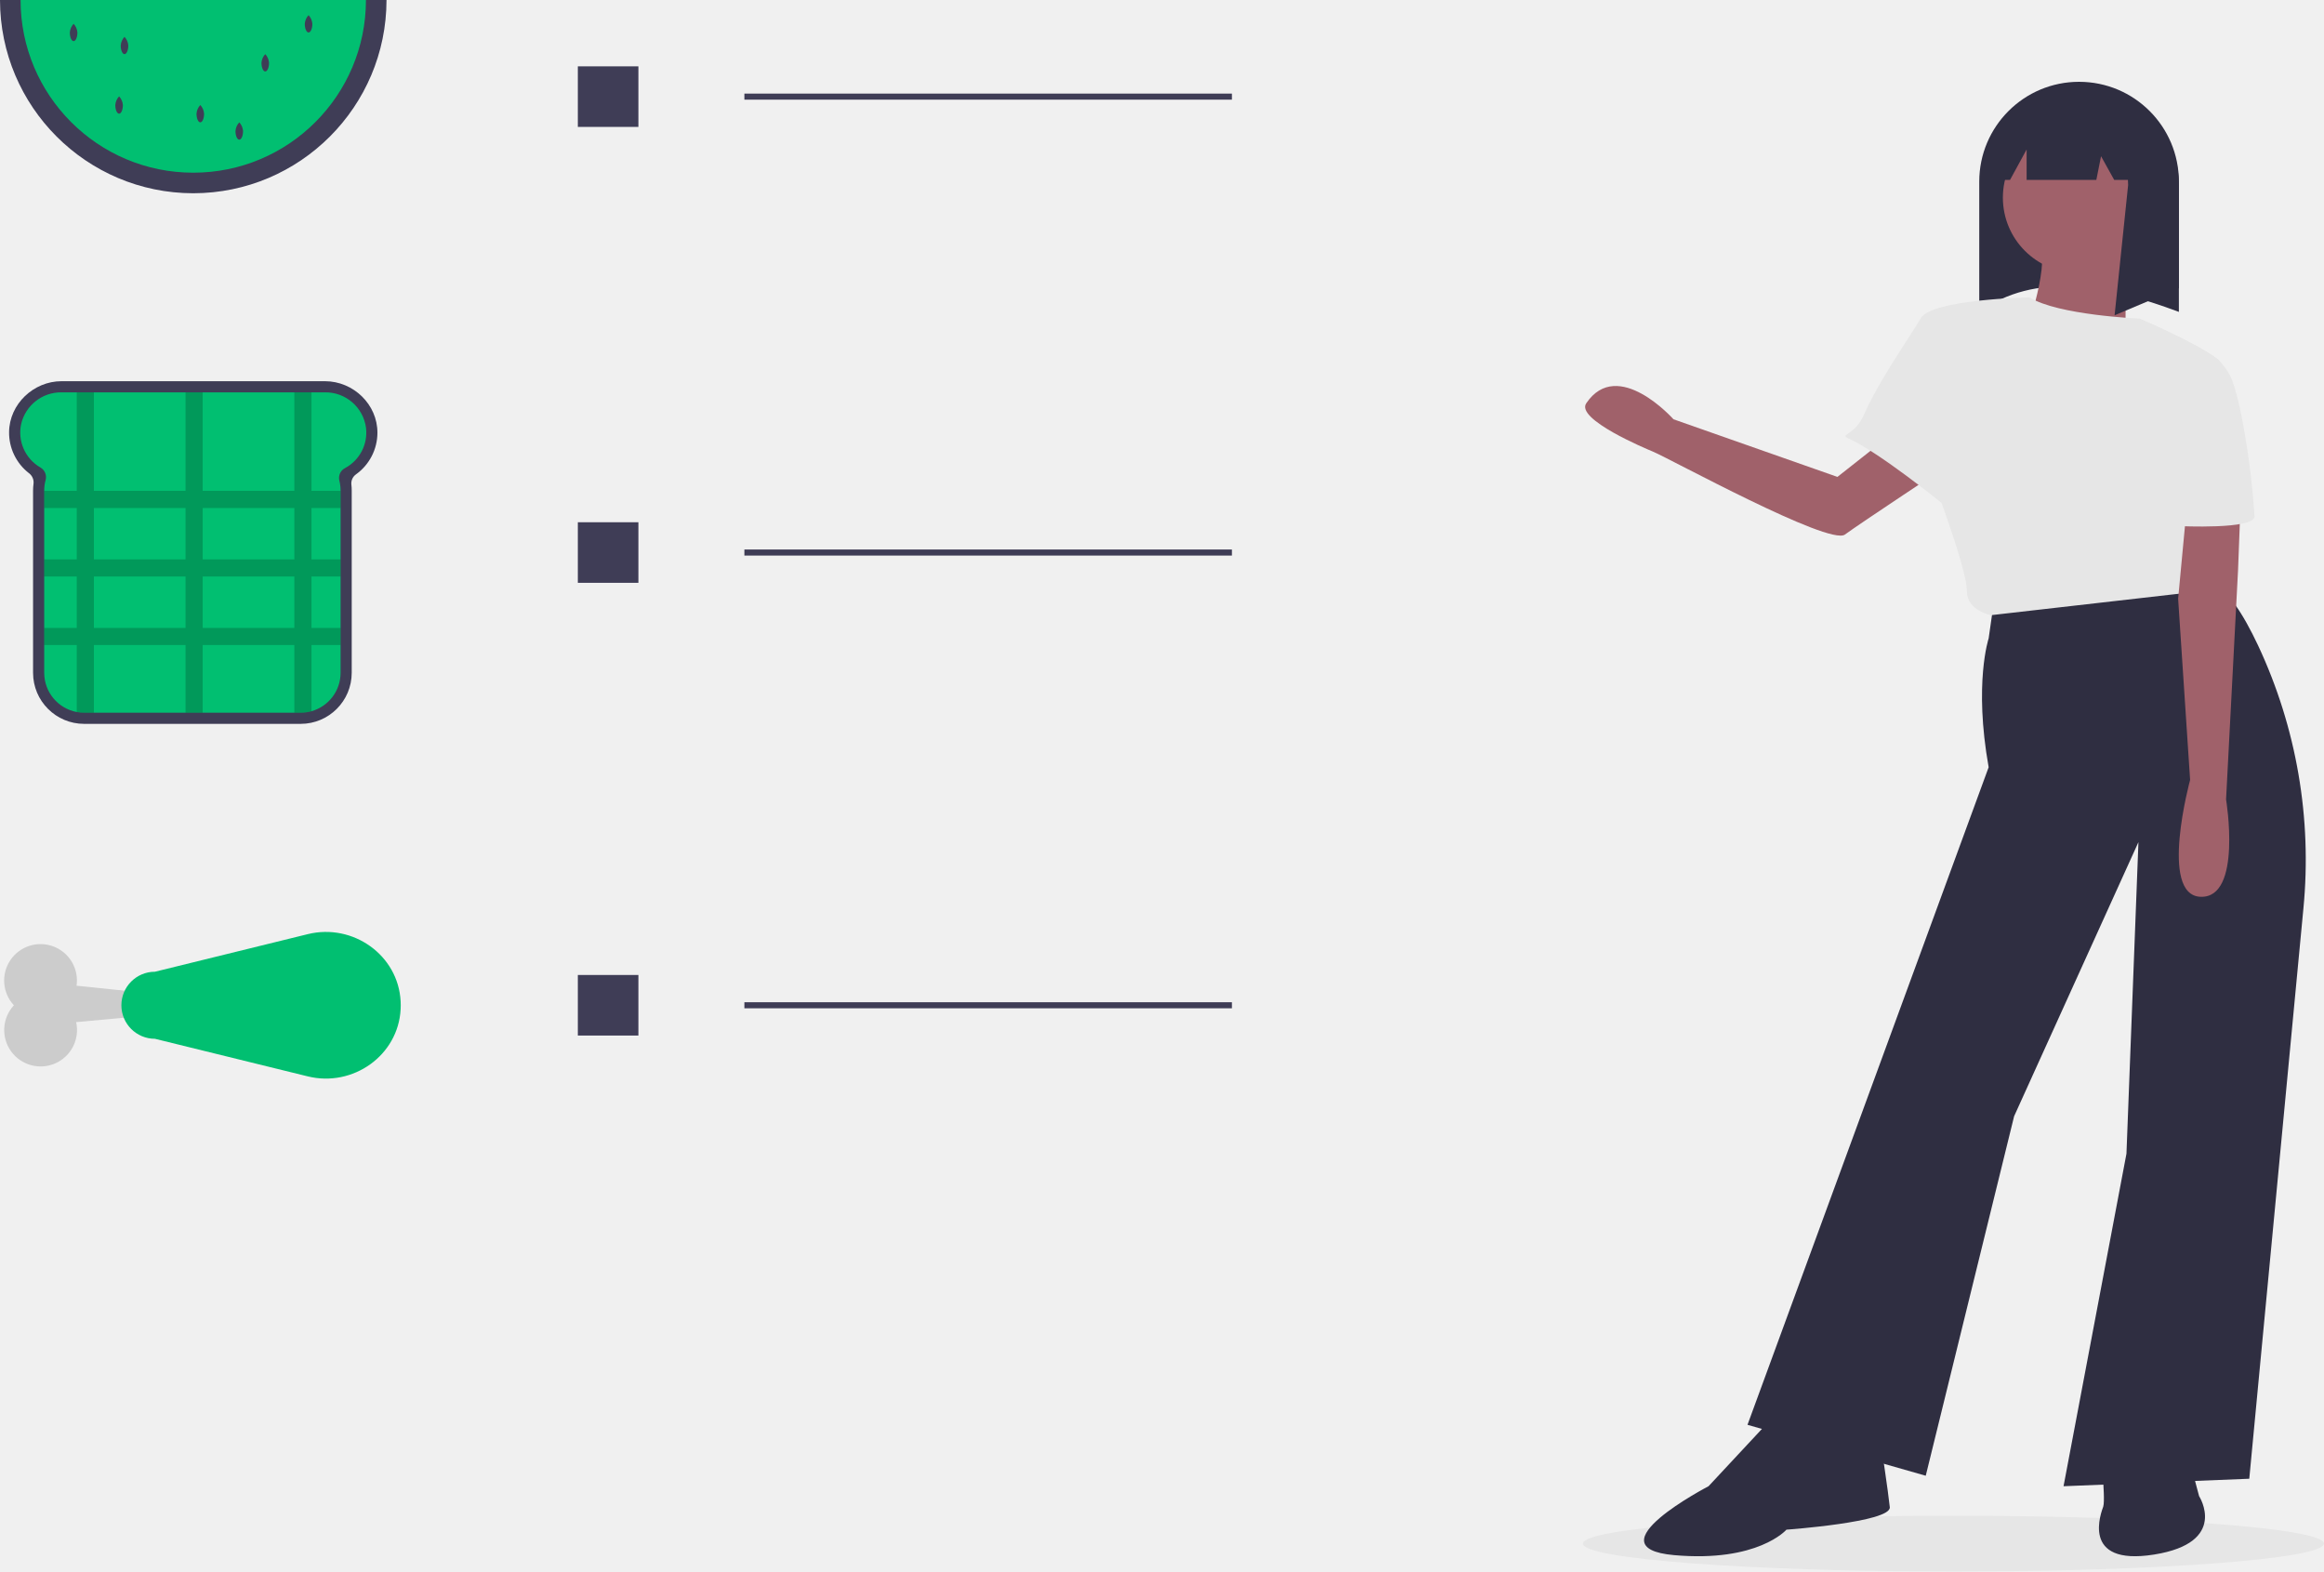
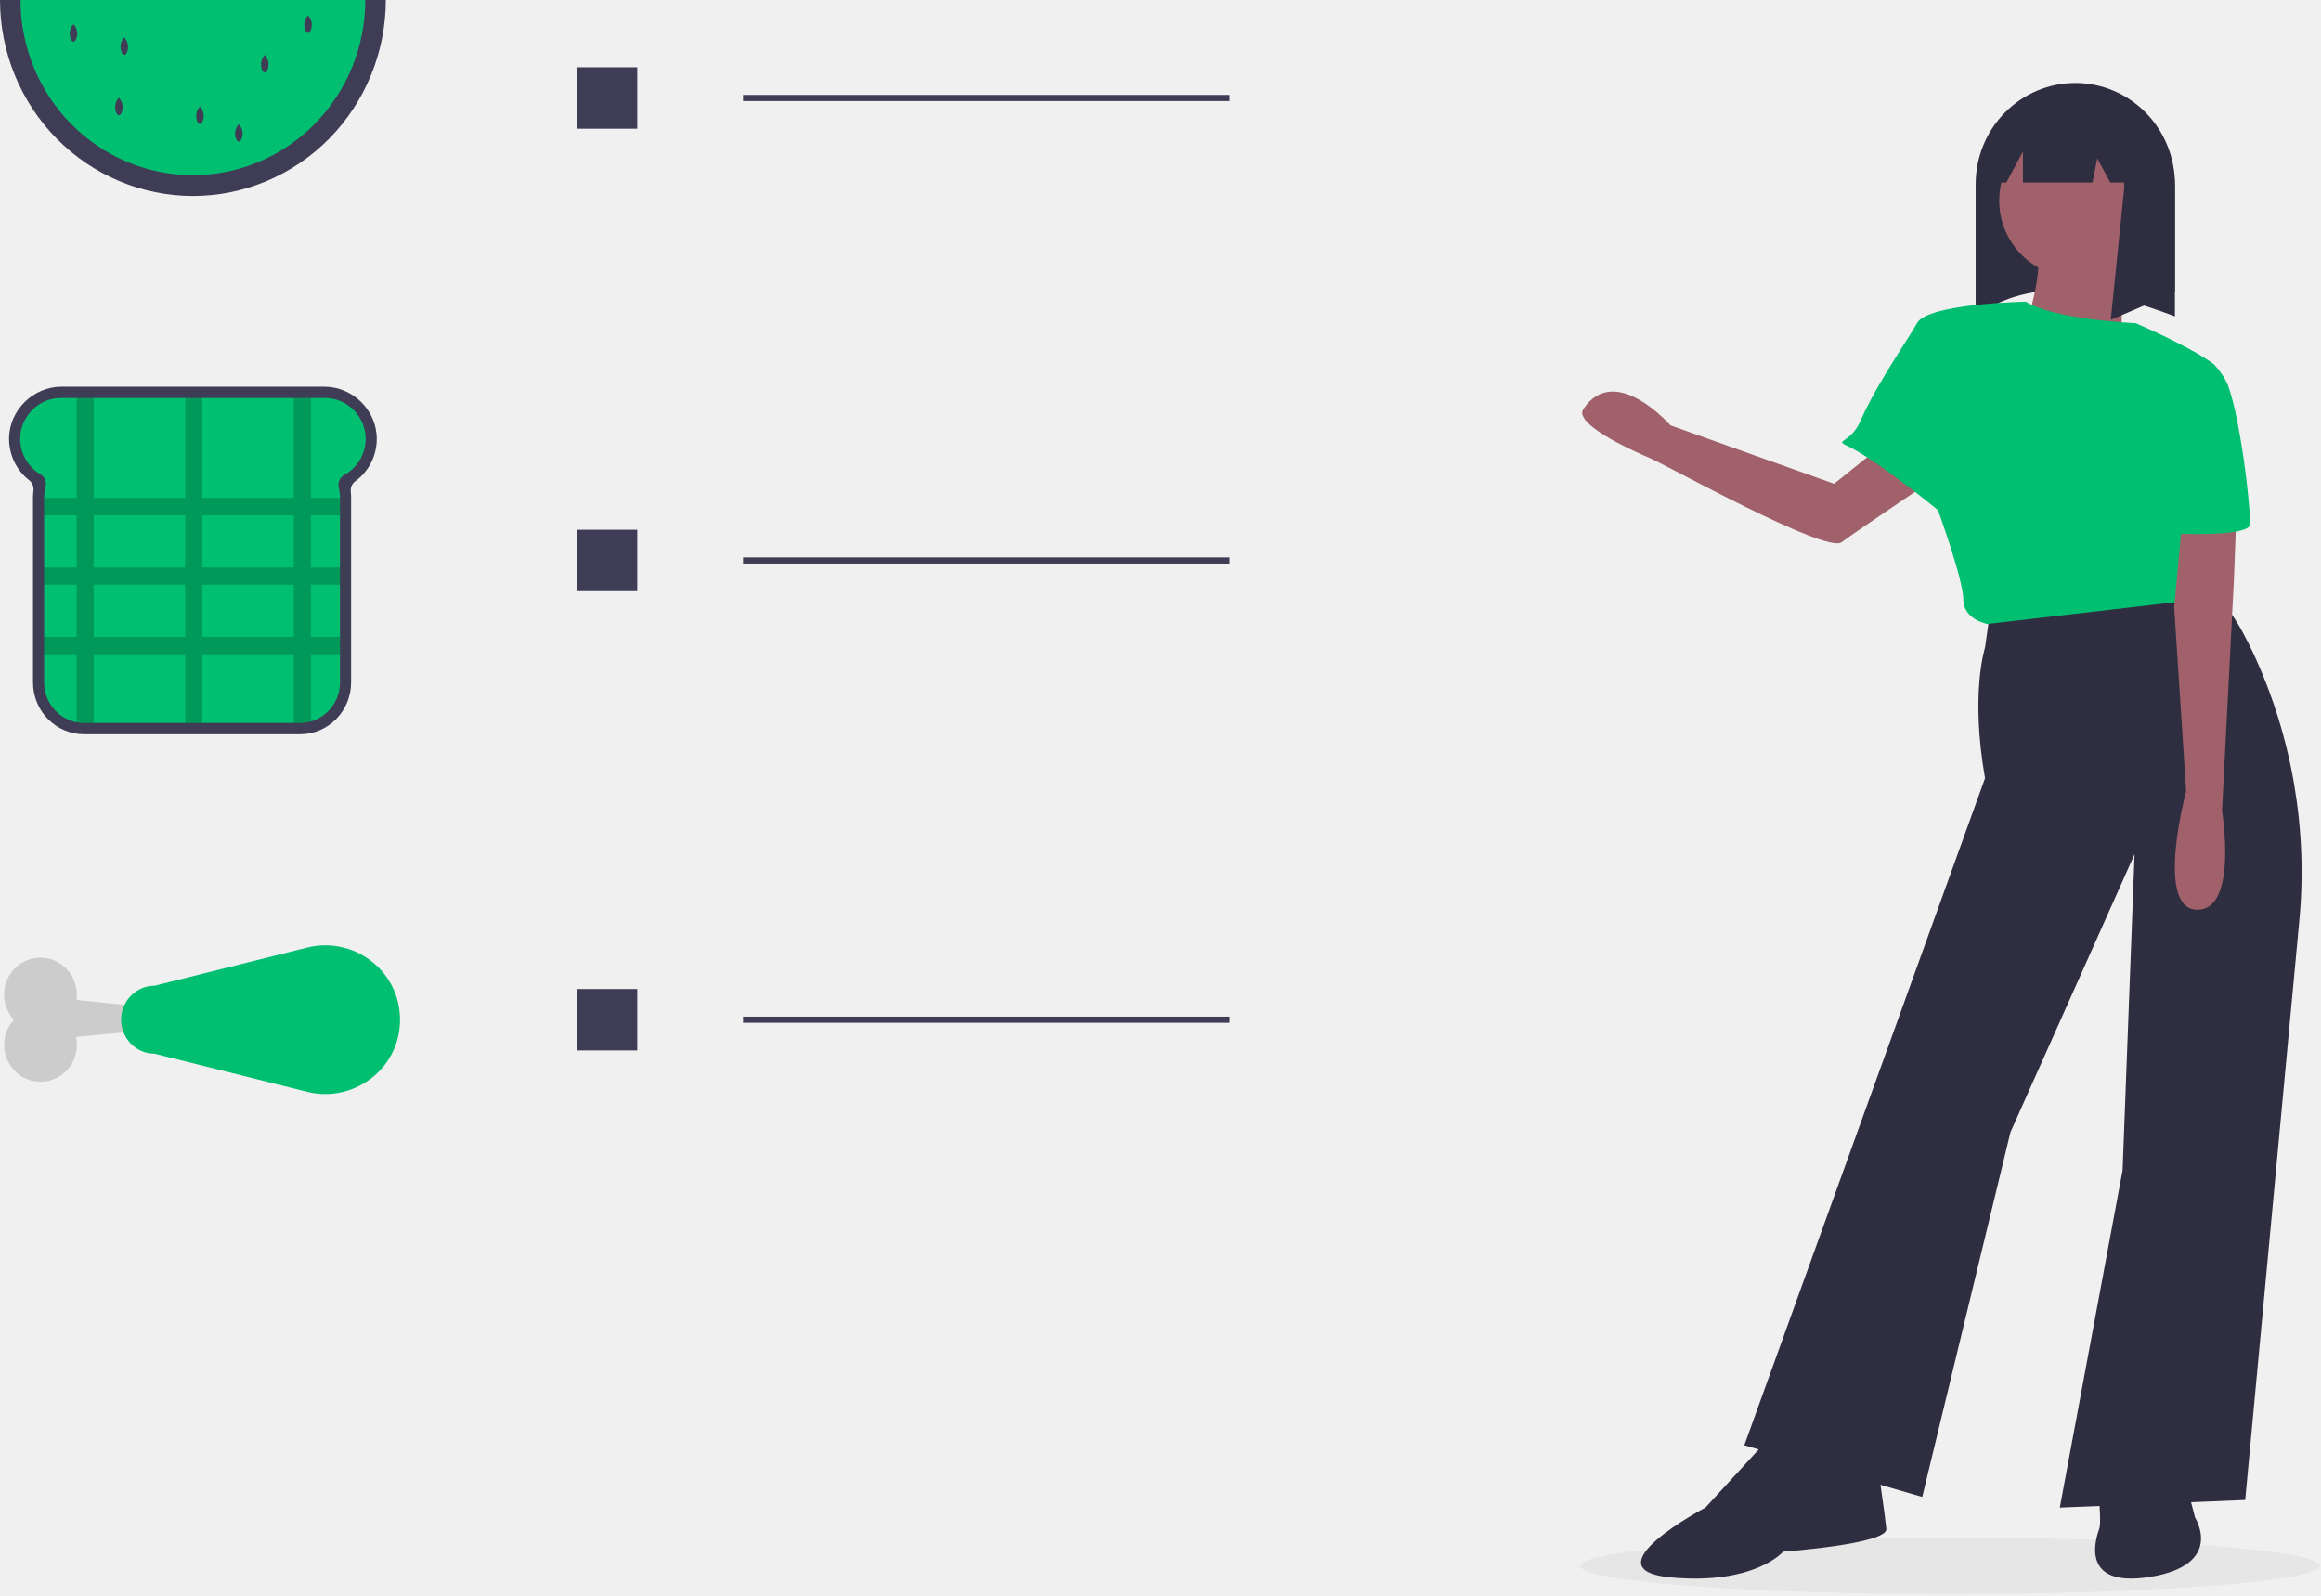
- <svg xmlns="http://www.w3.org/2000/svg" data-name="Layer 1" width="767.457" height="518.945" viewBox="0 0 767.457 518.945">
-   <ellipse cx="645.091" cy="509.733" rx="122.366" ry="9.212" fill="#e6e6e6" />
-   <path d="M340.909,333.454c.039-9.376-7.949-17.045-17.325-17.045h-87.003c-9.228,0-17.201,7.542-17.309,16.77a16.936,16.936,0,0,0,6.57,13.611,3.789,3.789,0,0,1,1.5,3.468,16.853,16.853,0,0,0-.151,2.256v60.18a16.868,16.868,0,0,0,16.868,16.868h71.495a16.868,16.868,0,0,0,16.868-16.868V352.513a16.957,16.957,0,0,0-.115-1.976,3.659,3.659,0,0,1,1.539-3.378A16.946,16.946,0,0,0,340.909,333.454Z" transform="translate(-216.2716 -190.5273)" fill="#3f3d56" />
-   <path d="M337.142,331.803a13.495,13.495,0,0,0-13.505-11.717H236.556a13.528,13.528,0,0,0-13.301,10.478,13.317,13.317,0,0,0,6.365,14.342,3.663,3.663,0,0,1,1.714,4.147,13.059,13.059,0,0,0-.464,3.462v60.174a13.198,13.198,0,0,0,10.749,12.967,13.358,13.358,0,0,0,2.444.226h71.495a13.046,13.046,0,0,0,3.57-.492,13.191,13.191,0,0,0,9.618-12.696V352.51a13.132,13.132,0,0,0-.407-3.247,3.768,3.768,0,0,1-.113-.9,3.668,3.668,0,0,1,1.946-3.236l.006-.006A13.29,13.29,0,0,0,337.142,331.803Z" transform="translate(-216.2716 -190.5273)" fill="#01bf71" />
-   <path d="M328.746,358.275v-5.658H319.128v-32.531h-5.658v32.531h-30.268v-32.531h-5.658v32.531h-30.268v-32.531h-5.658v32.531H230.87v5.658h10.749V375.248H230.87v5.658h10.749v16.973H230.87v5.658h10.749v22.121a13.358,13.358,0,0,0,2.444.226h3.213V403.536h30.268v22.347h5.658V403.536h30.268v22.347h2.088a13.046,13.046,0,0,0,3.57-.492V403.536h9.618v-5.658H319.128V380.906h9.618V375.248H319.128V358.275Zm-81.469,0h30.268V375.248h-30.268Zm0,39.603V380.906h30.268v16.973Zm66.194,0h-30.268V380.906h30.268Zm0-22.63h-30.268V358.275h30.268Z" transform="translate(-216.2716 -190.5273)" opacity="0.2" />
-   <path d="M340.513,190.527a60.422,60.422,0,1,1-120.845,0H340.513Z" transform="translate(-216.2716 -190.5273)" fill="#01bf71" />
-   <path d="M241.835,201.253c0,1.58-.56,2.86-1.251,2.86s-1.251-1.281-1.251-2.86a4.662,4.662,0,0,1,1.251-2.86A4.661,4.661,0,0,1,241.835,201.253Z" transform="translate(-216.2716 -190.5273)" fill="#3f3d56" />
-   <path d="M305.118,211.264c0,1.58-.56,2.86-1.251,2.86s-1.251-1.281-1.251-2.86a4.662,4.662,0,0,1,1.251-2.86A4.662,4.662,0,0,1,305.118,211.264Z" transform="translate(-216.2716 -190.5273)" fill="#3f3d56" />
-   <path d="M258.639,205.544c0,1.58-.56,2.86-1.251,2.86s-1.251-1.281-1.251-2.86a4.662,4.662,0,0,1,1.251-2.86A4.662,4.662,0,0,1,258.639,205.544Z" transform="translate(-216.2716 -190.5273)" fill="#3f3d56" />
-   <path d="M283.666,228.068c0,1.58-.56,2.86-1.251,2.86s-1.251-1.281-1.251-2.86a4.662,4.662,0,0,1,1.251-2.86A4.662,4.662,0,0,1,283.666,228.068Z" transform="translate(-216.2716 -190.5273)" fill="#3f3d56" />
-   <path d="M256.851,225.208c0,1.58-.56,2.86-1.251,2.86s-1.251-1.281-1.251-2.86a4.661,4.661,0,0,1,1.251-2.86A4.662,4.662,0,0,1,256.851,225.208Z" transform="translate(-216.2716 -190.5273)" fill="#3f3d56" />
-   <path d="M319.419,198.393c0,1.58-.56,2.86-1.251,2.86s-1.251-1.281-1.251-2.86a4.662,4.662,0,0,1,1.251-2.86A4.662,4.662,0,0,1,319.419,198.393Z" transform="translate(-216.2716 -190.5273)" fill="#3f3d56" />
-   <path d="M296.537,233.788c0,1.58-.56,2.86-1.251,2.86s-1.251-1.281-1.251-2.86a4.662,4.662,0,0,1,1.251-2.86A4.662,4.662,0,0,1,296.537,233.788Z" transform="translate(-216.2716 -190.5273)" fill="#3f3d56" />
-   <path d="M280.091,254.346a63.891,63.891,0,0,1-63.819-63.819h6.793a57.026,57.026,0,1,0,114.052,0h6.793A63.891,63.891,0,0,1,280.091,254.346Z" transform="translate(-216.2716 -190.5273)" fill="#3f3d56" />
-   <rect x="190.819" y="21.909" width="20" height="20" fill="#3f3d56" />
-   <rect x="245.819" y="30.909" width="161" height="2" fill="#3f3d56" />
-   <rect x="190.819" y="172.458" width="20" height="20" fill="#3f3d56" />
-   <rect x="245.819" y="181.458" width="161" height="2" fill="#3f3d56" />
-   <rect x="190.819" y="321.959" width="20" height="20" fill="#3f3d56" />
-   <rect x="245.819" y="330.959" width="161" height="2" fill="#3f3d56" />
-   <path d="M848.596,327.872,823.048,348.009,768.913,328.983s-18.406-20.703-28.815-5.283c-3.565,5.281,19.784,15.038,21.986,15.944,5.507,2.267,58.258,31.207,63.428,27.41S859.765,344.054,859.765,344.054Z" transform="translate(-216.2716 -190.5273)" fill="#a0616a" />
-   <path d="M935.806,293.52c-24.214-9.048-47.247-13.329-65.922,0v-43.017a32.961,32.961,0,0,1,32.961-32.961h0a32.961,32.961,0,0,1,32.961,32.961Z" transform="translate(-216.2716 -190.5273)" fill="#2f2e41" />
-   <path d="M874.965,387.491l-1.979,13.85s-4.946,14.839,0,42.539l-79.638,217.149L852.211,677.848l29.184-118.715,41.056-90.52-3.957,102.886L897.718,681.311l61.336-2.473,17.873-188.293a166.793,166.793,0,0,0-14.945-86.825c-4.958-10.53-10.289-18.829-15.127-20.034C932.344,380.072,874.965,387.491,874.965,387.491Z" transform="translate(-216.2716 -190.5273)" fill="#2f2e41" />
-   <path d="M800.768,659.546l-20.28,21.764s-39.077,20.28-11.377,22.754,37.098-8.409,37.098-8.409,34.625-2.473,34.131-7.42-2.968-21.27-2.968-21.27Z" transform="translate(-216.2716 -190.5273)" fill="#2f2e41" />
-   <path d="M910.826,664.794v15.334s.495,6.43,0,7.914-7.914,19.786,16.818,15.829,14.839-19.291,14.839-19.291l-5.936-22.259Z" transform="translate(-216.2716 -190.5273)" fill="#2f2e41" />
-   <circle cx="686.27" cy="65.265" r="24.856" fill="#a0616a" />
-   <path d="M919.73,269.519s-3.463,32.647,0,38.582-35.12-5.936-35.12-5.936,8.409-22.259,5.441-31.163S919.73,269.519,919.73,269.519Z" transform="translate(-216.2716 -190.5273)" fill="#a0616a" />
-   <path d="M939.516,363.501l7.914,21.764-73.702,8.409s-7.914-1.484-7.914-7.914-8.409-29.184-8.409-29.184-20.595-16.692-30.488-21.144c-3.586-1.613,1.778-.947,4.796-7.793.905-2.058,1.988-4.229,3.171-6.43.965-1.805,2.003-3.636,3.067-5.441,1.291-2.201,2.622-4.368,3.913-6.43,3.908-6.237,7.474-11.481,8.617-13.603,3.463-6.43,36.015-7.004,36.015-7.004,9.309,5.857,36.203,7.004,36.203,7.004s18.5,7.741,26.206,13.603C949.463,309.758,939.516,363.501,939.516,363.501Z" transform="translate(-216.2716 -190.5273)" fill="#e6e6e6" />
-   <path d="M923.515,225.954v-.59l-.702.039a32.986,32.986,0,0,0-28.349-5.665,32.844,32.844,0,0,1,12.652,6.537L883.292,227.598l-10.056,22.346h6.805l5.485-10.056v10.056h23.017l1.564-7.821,4.345,7.821H918.975c.028.558.071,1.111.071,1.676l-4.469,43.017,21.229-8.939V251.62A32.892,32.892,0,0,0,923.515,225.954Z" transform="translate(-216.2716 -190.5273)" fill="#2f2e41" />
-   <path d="M956.828,339.758l-1.484,39.077-3.957,75.681s5.441,32.647-8.409,32.152-3.463-38.582-3.463-38.582l-3.957-59.852,3.957-42.045Z" transform="translate(-216.2716 -190.5273)" fill="#a0616a" />
-   <path d="M960.786,361.028c0,4.452-24.98,3.215-24.98,3.215L922.698,295.735s18.5,7.741,26.206,13.603a23.23,23.23,0,0,1,4.388,6.43c.589,1.588,1.147,3.428,1.677,5.441.524,1.998,1.014,4.17,1.474,6.43A263.162,263.162,0,0,1,960.786,361.028Z" transform="translate(-216.2716 -190.5273)" fill="#e6e6e6" />
-   <path d="M279.418,519.951l-37.862-3.92a12.02,12.02,0,1,0-20.696,6.466,12.025,12.025,0,1,0,20.563,5.559l37.995-3.493Z" transform="translate(-216.2716 -190.5273)" fill="#ccc" />
-   <path d="M317.92,545.973c14.884,3.66,29.879-6.897,30.655-22.205q.032-.637.032-1.282t-.032-1.282c-.776-15.308-15.77-25.865-30.655-22.205l-50.494,12.417a11.07,11.07,0,1,0,0,22.14Z" transform="translate(-216.2716 -190.5273)" fill="#01bf71" />
+ <svg xmlns="http://www.w3.org/2000/svg" width="736" height="506" viewBox="0 0 736 506" fill="none">
+   <g clip-path="url(#clip0_61_71)">
+     <path d="M618.322 505.46C683.098 505.46 735.61 501.443 735.61 496.487C735.61 491.532 683.098 487.515 618.322 487.515C553.545 487.515 501.033 491.532 501.033 496.487C501.033 501.443 553.545 505.46 618.322 505.46Z" fill="#E6E6E6" />
+     <path d="M119.466 139.213C119.503 130.081 111.847 122.611 102.86 122.611H19.467C10.622 122.611 2.98 129.957 2.877 138.945C2.844 141.499 3.397 144.026 4.49 146.326C5.582 148.627 7.186 150.638 9.174 152.201C9.684 152.587 10.085 153.102 10.337 153.695C10.59 154.288 10.685 154.938 10.613 155.579C10.516 156.307 10.467 157.042 10.467 157.776V216.392C10.467 218.55 10.886 220.686 11.698 222.68C12.511 224.673 13.701 226.484 15.203 228.01C16.704 229.535 18.487 230.746 20.448 231.571C22.41 232.397 24.512 232.822 26.635 232.822H95.163C99.451 232.822 103.564 231.091 106.596 228.01C109.628 224.929 111.331 220.75 111.331 216.392V157.776C111.332 157.133 111.295 156.491 111.221 155.852C111.156 155.22 111.258 154.581 111.518 154.003C111.777 153.424 112.184 152.927 112.697 152.562C114.783 151.039 116.485 149.035 117.661 146.715C118.838 144.394 119.456 141.823 119.466 139.213Z" fill="#3F3D56" />
+     <path d="M115.854 137.605C115.438 134.425 113.893 131.51 111.509 129.408C109.124 127.306 106.066 126.162 102.91 126.192H19.442C16.491 126.166 13.62 127.162 11.302 129.018C8.984 130.873 7.358 133.477 6.693 136.398C6.124 139.083 6.407 141.882 7.504 144.393C8.6 146.903 10.452 148.995 12.794 150.367C13.47 150.76 13.998 151.37 14.295 152.101C14.593 152.832 14.643 153.643 14.437 154.407C14.141 155.505 13.991 156.64 13.992 157.779V216.389C13.993 219.385 15.022 222.286 16.903 224.592C18.785 226.898 21.399 228.464 24.296 229.019C25.068 229.166 25.852 229.24 26.638 229.24H95.166C96.323 229.242 97.475 229.08 98.588 228.76C101.241 228.002 103.577 226.383 105.241 224.151C106.905 221.919 107.806 219.195 107.807 216.395V157.773C107.807 156.707 107.676 155.644 107.416 154.61C107.346 154.324 107.309 154.03 107.308 153.734C107.308 153.086 107.482 152.451 107.811 151.896C108.139 151.34 108.61 150.886 109.173 150.582L109.179 150.577C111.45 149.352 113.303 147.457 114.494 145.142C115.686 142.826 116.16 140.199 115.854 137.605V137.605Z" fill="#01BF71" />
+     <path opacity="0.2" d="M107.807 163.389V157.878H98.588V126.192H93.165V157.878H64.153V126.192H58.73V157.878H29.718V126.192H24.296V157.878H13.992V163.389H24.296V179.92H13.992V185.431H24.296V201.963H13.992V207.473H24.296V229.019C25.068 229.166 25.852 229.239 26.638 229.24H29.718V207.473H58.73V229.24H64.153V207.473H93.165V229.24H95.166C96.323 229.241 97.475 229.08 98.588 228.76V207.473H107.807V201.962H98.588V185.431H107.807V179.92H98.588V163.389H107.807ZM29.718 163.389H58.73V179.92H29.718V163.389ZM29.718 201.962V185.431H58.73V201.962H29.718ZM93.165 201.962H64.153V185.431H93.165V201.962ZM93.165 179.92H64.153V163.389H93.165V179.92Z" fill="black" />
+     <path d="M119.086 0C119.086 7.729 117.588 15.382 114.677 22.522C111.767 29.662 107.501 36.15 102.123 41.615C96.745 47.08 90.36 51.415 83.334 54.372C76.307 57.33 68.776 58.852 61.171 58.852C53.565 58.852 46.034 57.33 39.008 54.372C31.981 51.415 25.596 47.08 20.218 41.615C14.841 36.15 10.575 29.662 7.664 22.522C4.754 15.382 3.256 7.729 3.256 0H119.086Z" fill="#01BF71" />
+     <path d="M24.503 10.447C24.503 11.986 23.966 13.233 23.303 13.233C22.641 13.233 22.104 11.986 22.104 10.447C22.177 9.406 22.6 8.422 23.303 7.661C24.006 8.422 24.43 9.406 24.503 10.447V10.447Z" fill="#3F3D56" />
+     <path d="M85.159 20.198C85.159 21.736 84.622 22.984 83.96 22.984C83.297 22.984 82.76 21.736 82.76 20.198C82.833 19.157 83.257 18.173 83.96 17.412C84.663 18.173 85.086 19.157 85.159 20.198Z" fill="#3F3D56" />
+     <path d="M40.609 14.626C40.609 16.165 40.072 17.412 39.41 17.412C38.747 17.412 38.21 16.165 38.21 14.626C38.283 13.585 38.707 12.601 39.41 11.84C40.113 12.601 40.536 13.585 40.609 14.626Z" fill="#3F3D56" />
+     <path d="M64.598 36.565C64.598 38.104 64.061 39.351 63.398 39.351C62.736 39.351 62.199 38.104 62.199 36.565C62.272 35.524 62.695 34.54 63.398 33.779C64.101 34.54 64.525 35.524 64.598 36.565V36.565Z" fill="#3F3D56" />
+     <path d="M38.896 33.779C38.896 35.318 38.359 36.565 37.696 36.565C37.034 36.565 36.497 35.318 36.497 33.779C36.57 32.738 36.993 31.754 37.696 30.993C38.399 31.754 38.823 32.738 38.896 33.779V33.779Z" fill="#3F3D56" />
+     <path d="M98.867 7.661C98.867 9.2 98.33 10.447 97.667 10.447C97.005 10.447 96.468 9.2 96.468 7.661C96.541 6.62 96.964 5.636 97.667 4.875C98.371 5.636 98.794 6.62 98.867 7.661Z" fill="#3F3D56" />
+     <path d="M76.934 42.137C76.934 43.675 76.397 44.923 75.735 44.923C75.073 44.923 74.536 43.675 74.536 42.137C74.609 41.096 75.032 40.112 75.735 39.351C76.438 40.112 76.862 41.096 76.934 42.137V42.137Z" fill="#3F3D56" />
+     <path d="M61.171 62.16C44.953 62.142 29.404 55.587 17.937 43.934C6.469 32.28 0.018 16.48 0 0H6.511C6.511 7.294 7.925 14.517 10.672 21.256C13.419 27.995 17.445 34.118 22.52 39.276C27.596 44.433 33.622 48.525 40.253 51.316C46.885 54.107 53.993 55.544 61.171 55.544C68.349 55.544 75.456 54.107 82.088 51.316C88.719 48.525 94.745 44.433 99.821 39.276C104.896 34.118 108.922 27.995 111.669 21.256C114.416 14.517 115.83 7.294 115.83 0H122.341C122.323 16.48 115.872 32.28 104.404 43.934C92.937 55.587 77.388 62.142 61.171 62.16Z" fill="#3F3D56" />
+     <path d="M202.071 21.34H182.901V40.82H202.071V21.34Z" fill="#3F3D56" />
+     <path d="M389.938 30.106H235.618V32.054H389.938V30.106Z" fill="#3F3D56" />
+     <path d="M202.071 167.976H182.901V187.456H202.071V167.976Z" fill="#3F3D56" />
+     <path d="M389.938 176.742H235.618V178.69H389.938V176.742Z" fill="#3F3D56" />
+     <path d="M202.071 313.593H182.901V333.073H202.071V313.593Z" fill="#3F3D56" />
+     <path d="M389.938 322.359H235.618V324.307H389.938V322.359Z" fill="#3F3D56" />
+     <path d="M606.085 133.775L581.597 153.389L529.708 134.858C529.708 134.858 512.066 114.692 502.089 129.712C498.672 134.856 521.052 144.359 523.163 145.242C528.442 147.45 579.004 175.638 583.959 171.94C588.914 168.242 616.791 149.537 616.791 149.537L606.085 133.775Z" fill="#A0616A" />
+     <path d="M689.676 100.316C666.468 91.504 644.39 87.334 626.49 100.316V58.417C626.49 54.201 627.307 50.026 628.895 46.131C630.482 42.236 632.809 38.697 635.743 35.716C638.677 32.735 642.16 30.37 645.993 28.757C649.826 27.143 653.934 26.313 658.083 26.313H658.083C662.232 26.313 666.34 27.143 670.173 28.757C674.006 30.37 677.489 32.735 680.423 35.716C683.357 38.697 685.684 42.236 687.271 46.131C688.859 50.026 689.676 54.201 689.676 58.417L689.676 100.316Z" fill="#2F2E41" />
+     <path d="M631.36 191.846L629.463 205.336C629.463 205.336 624.722 219.79 629.463 246.77L553.13 458.276L609.55 474.657L637.523 359.027L676.875 270.86L673.082 371.072L653.169 478.03L711.96 475.621L729.092 292.221C731.862 263.236 726.914 234.027 714.767 207.652C710.014 197.396 704.904 189.312 700.267 188.139C686.357 184.619 631.36 191.846 631.36 191.846Z" fill="#2F2E41" />
+     <path d="M560.242 456.831L540.803 478.03C540.803 478.03 503.347 497.783 529.898 500.192C556.449 502.601 565.457 492.002 565.457 492.002C565.457 492.002 598.645 489.593 598.171 484.775C597.697 479.957 595.326 464.058 595.326 464.058L560.242 456.831Z" fill="#2F2E41" />
+     <path d="M665.733 461.943V476.878C665.733 476.878 666.207 483.141 665.733 484.587C665.259 486.032 658.147 503.858 681.853 500.004C705.559 496.15 696.077 481.214 696.077 481.214L690.387 459.534L665.733 461.943Z" fill="#2F2E41" />
+     <path d="M657.792 87.779C670.95 87.779 681.616 76.94 681.616 63.569C681.616 50.198 670.95 39.359 657.792 39.359C644.634 39.359 633.967 50.198 633.967 63.569C633.967 76.94 644.634 87.779 657.792 87.779Z" fill="#A0616A" />
+     <path d="M674.267 76.939C674.267 76.939 670.949 108.737 674.267 114.518C677.586 120.3 640.605 108.737 640.605 108.737C640.605 108.737 648.665 87.056 645.82 78.384C642.976 69.712 674.267 76.939 674.267 76.939Z" fill="#A0616A" />
+     <path d="M693.232 168.479L700.818 189.678L630.175 197.868C630.175 197.868 622.589 196.423 622.589 190.16C622.589 183.896 614.529 161.734 614.529 161.734C614.529 161.734 594.788 145.475 585.306 141.139C581.869 139.568 587.011 140.217 589.903 133.549C590.77 131.545 591.809 129.43 592.942 127.286C593.866 125.527 594.862 123.745 595.881 121.986C597.119 119.842 598.394 117.732 599.632 115.723C603.377 109.647 606.796 104.54 607.891 102.474C611.21 96.21 642.412 95.651 642.412 95.651C651.334 101.356 677.112 102.474 677.112 102.474C677.112 102.474 694.844 110.014 702.231 115.723C702.767 116.132 693.232 168.479 693.232 168.479Z" fill="#01BF71" />
+     <path d="M677.896 34.506V33.931L677.223 33.969C673.404 31.013 668.972 28.98 664.264 28.024C659.556 27.068 654.695 27.214 650.051 28.451C654.503 29.647 658.642 31.82 662.178 34.818L639.341 36.107L629.703 57.873H636.226L641.483 48.079V57.873H663.545L665.044 50.255L669.209 57.873H673.544C673.571 58.416 673.612 58.956 673.612 59.506L669.328 101.405L689.676 92.698V59.506C689.68 54.708 688.623 49.971 686.584 45.644C684.545 41.317 681.576 37.511 677.896 34.506V34.506Z" fill="#2F2E41" />
+     <path d="M709.826 145.353L708.404 183.415L704.611 257.129C704.611 257.129 709.826 288.927 696.551 288.445C683.276 287.963 693.232 250.865 693.232 250.865L689.439 192.569L693.232 151.616L709.826 145.353Z" fill="#A0616A" />
+     <path d="M713.619 166.07C713.619 170.406 689.676 169.202 689.676 169.202L677.112 102.474C677.112 102.474 694.844 110.014 702.231 115.723C703.97 117.555 705.391 119.673 706.437 121.986C707.001 123.533 707.537 125.325 708.044 127.286C708.546 129.232 709.016 131.347 709.457 133.549C711.526 144.288 712.916 155.151 713.619 166.07V166.07Z" fill="#01BF71" />
+     <path d="M60.526 320.863L24.235 317.045C24.514 315.087 24.3 313.088 23.613 311.237C22.926 309.386 21.788 307.741 20.306 306.458C18.824 305.174 17.046 304.294 15.139 303.898C13.231 303.502 11.255 303.603 9.397 304.193C7.538 304.783 5.857 305.842 4.511 307.272C3.164 308.701 2.196 310.454 1.697 312.366C1.197 314.279 1.183 316.289 1.656 318.208C2.128 320.128 3.071 321.894 4.398 323.343C3.05 324.822 2.101 326.629 1.642 328.59C1.183 330.551 1.23 332.599 1.778 334.536C2.326 336.474 3.356 338.234 4.77 339.648C6.184 341.062 7.933 342.081 9.847 342.607C11.762 343.133 13.778 343.149 15.7 342.651C17.622 342.154 19.386 341.161 20.82 339.768C22.254 338.375 23.31 336.63 23.886 334.701C24.462 332.772 24.538 330.725 24.107 328.758L60.526 325.356V320.863Z" fill="#CCCCCC" />
+     <path d="M97.43 346.21C111.697 349.774 126.069 339.492 126.813 324.581C126.833 324.168 126.844 323.752 126.844 323.333C126.844 322.914 126.833 322.498 126.813 322.085C126.069 307.174 111.697 296.891 97.43 300.456L49.031 312.55C47.637 312.549 46.256 312.827 44.967 313.368C43.679 313.91 42.508 314.704 41.521 315.705C40.535 316.706 39.752 317.895 39.219 319.204C38.685 320.513 38.41 321.916 38.41 323.333C38.41 324.75 38.685 326.153 39.219 327.462C39.752 328.771 40.535 329.96 41.521 330.961C42.508 331.962 43.679 332.756 44.967 333.298C46.256 333.839 47.637 334.117 49.031 334.115L97.43 346.21Z" fill="#01BF71" />
+   </g>
+   <defs>
+     <clipPath id="clip0_61_71">
+       <rect width="735.61" height="505.46" fill="white" />
+     </clipPath>
+   </defs>
</svg>
